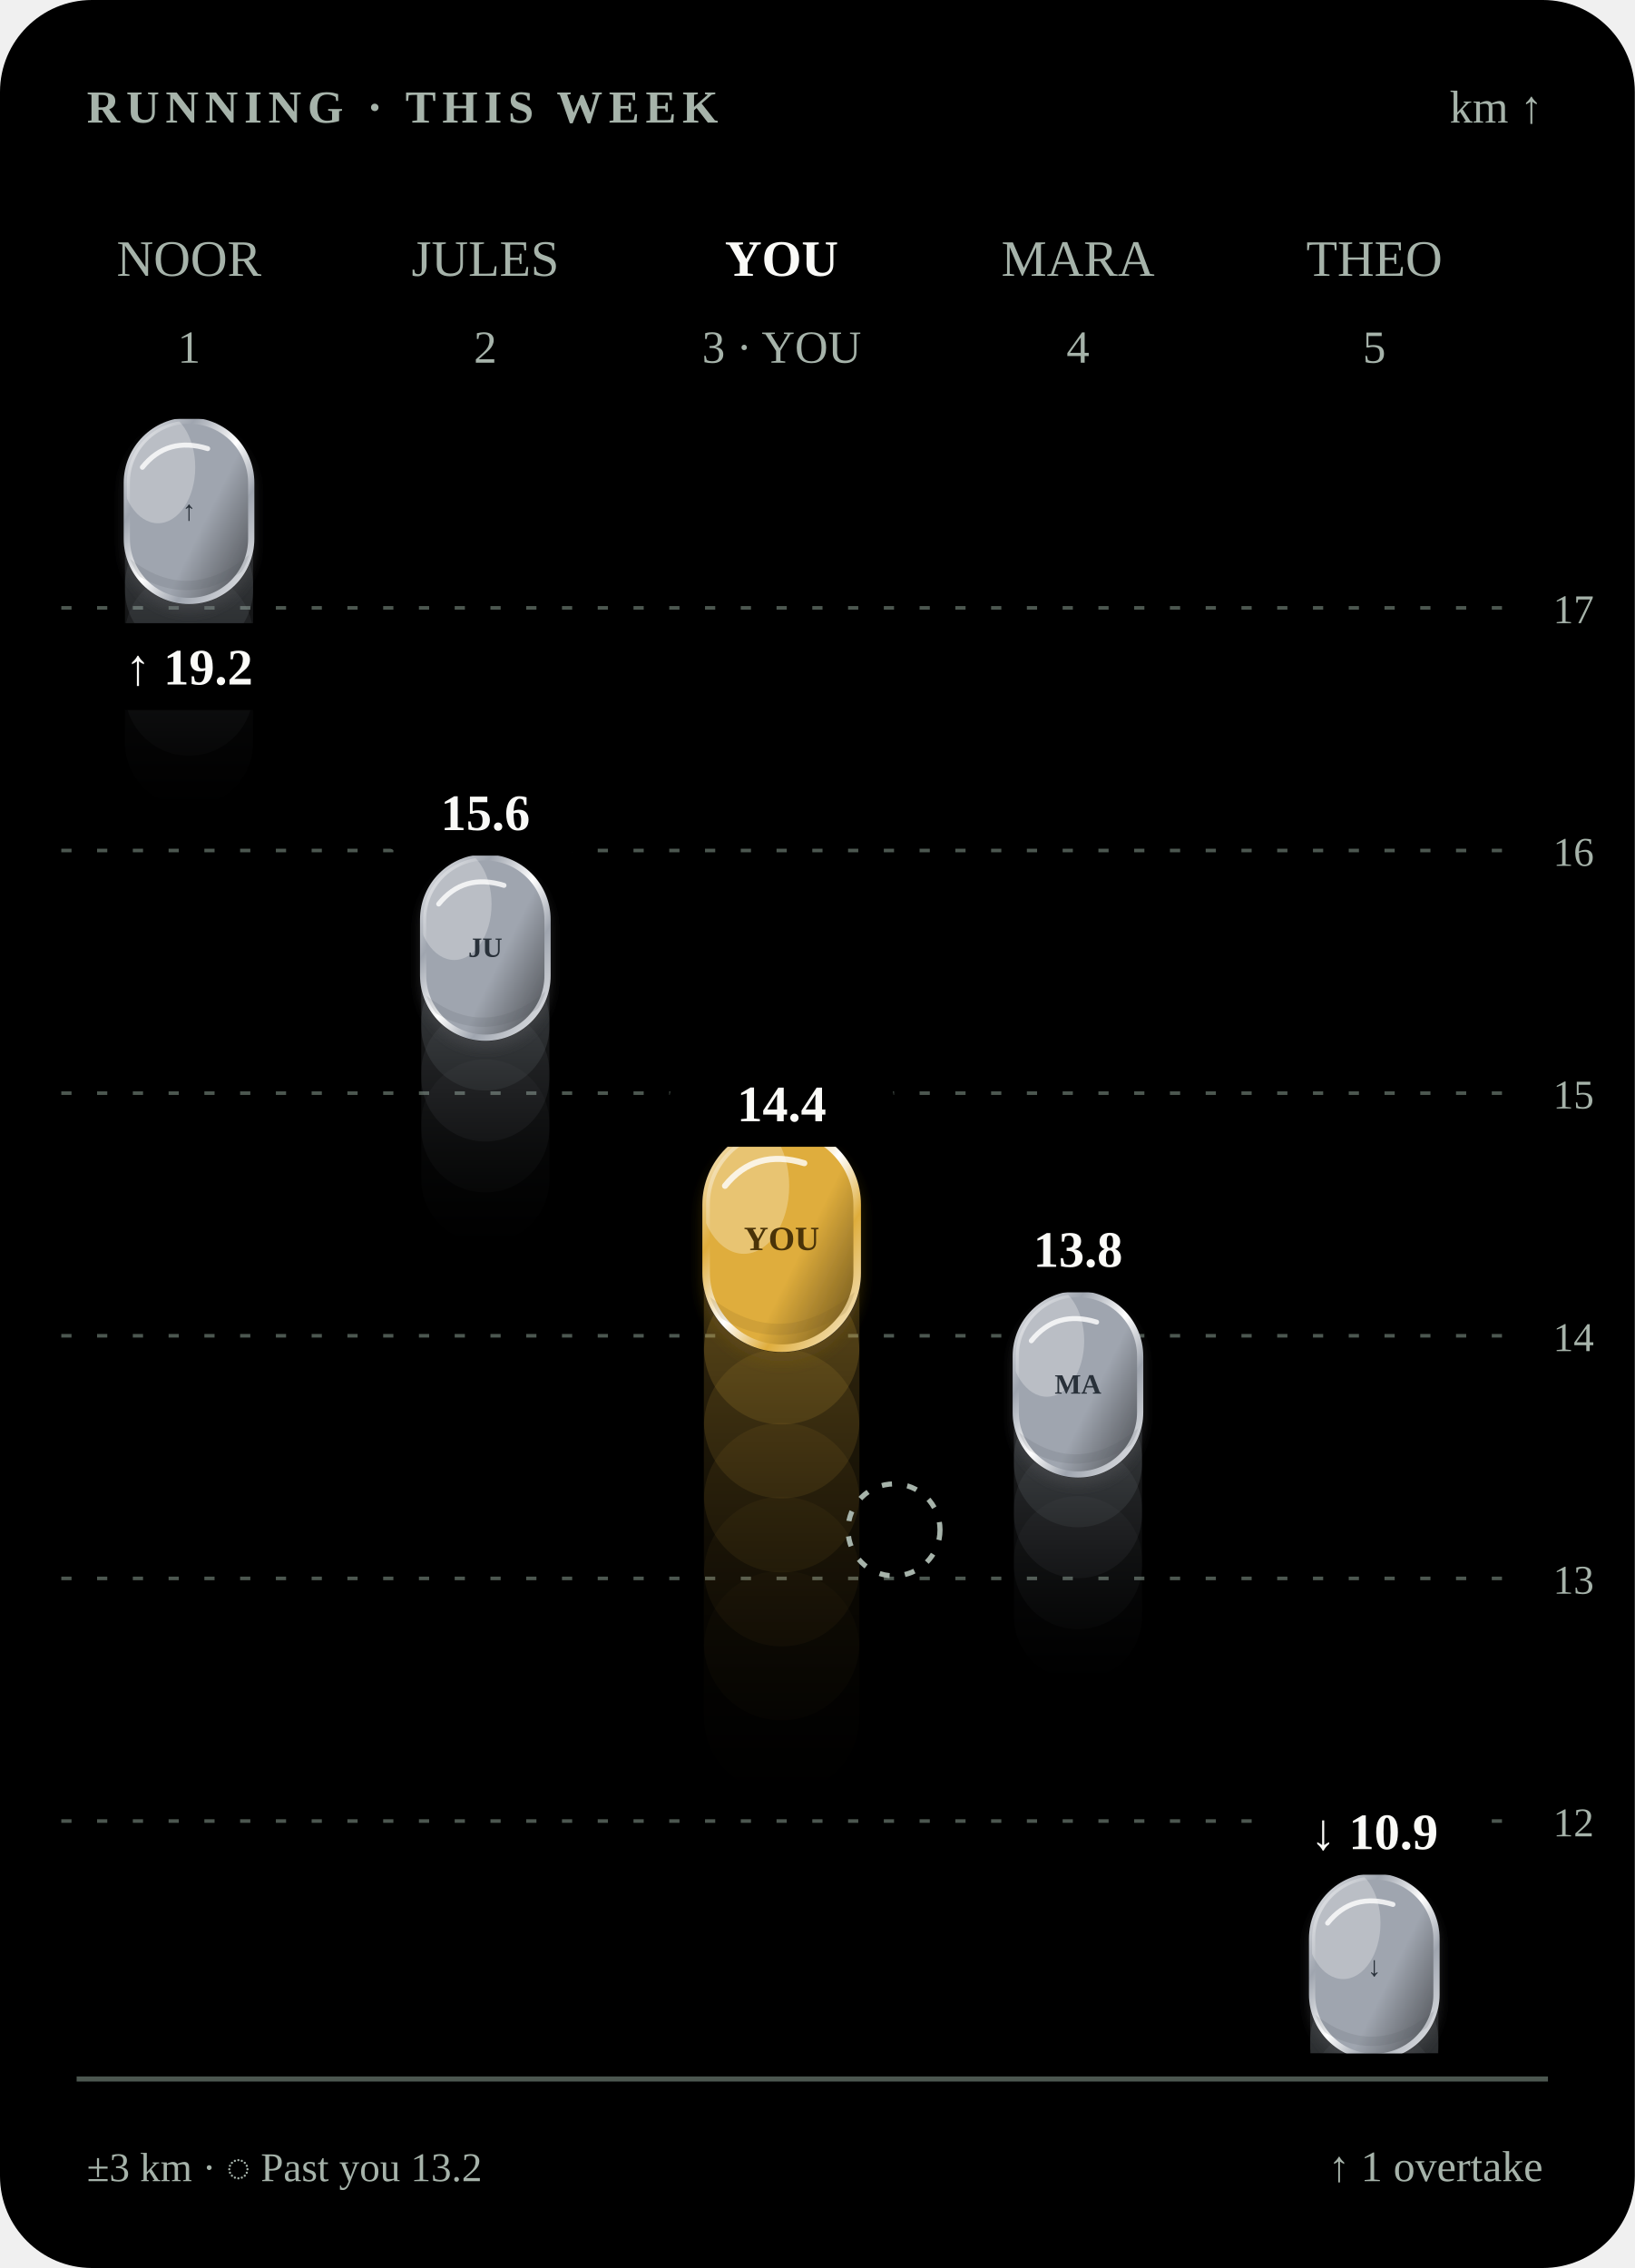
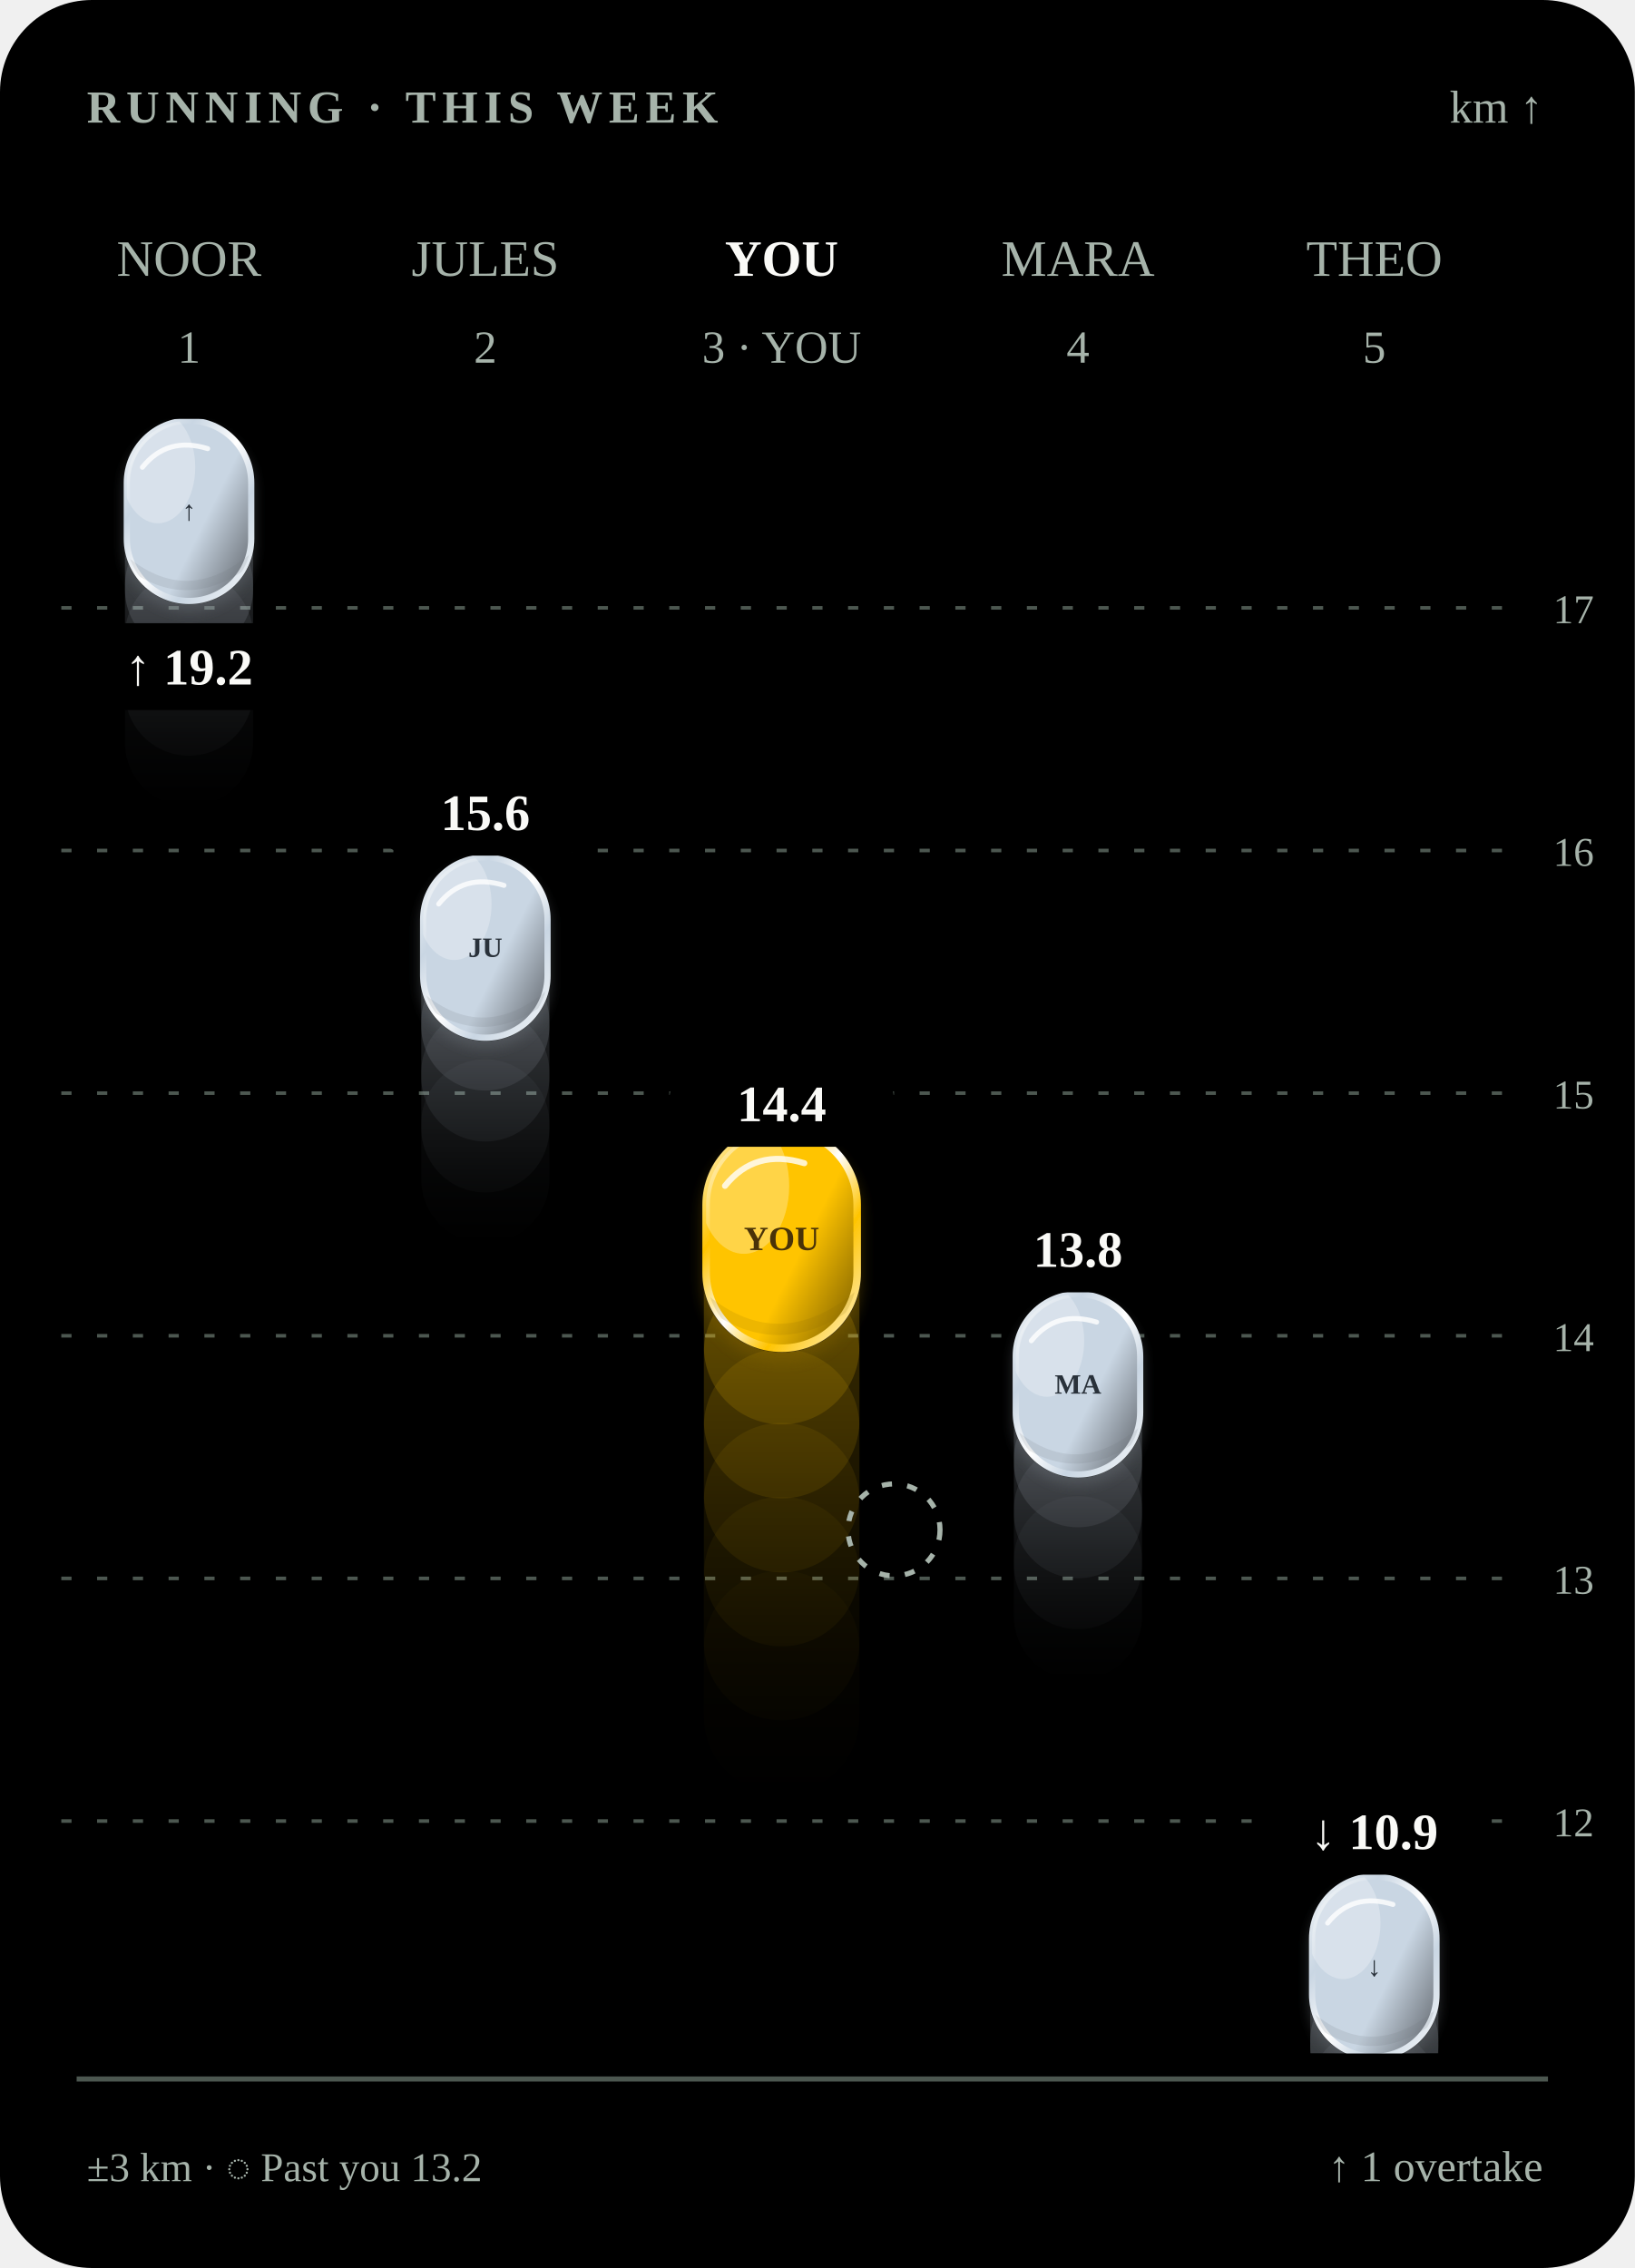
<svg xmlns="http://www.w3.org/2000/svg" viewBox="0 0 320 444" role="img" aria-label="Contour chase: fictional weekly running field. You are place 3, 14.4 km. 1 overtakes. Higher means more distance. Past you is not ranked.">
  <defs>
    <linearGradient id="«finish-field-1trueR0»-wake" x1="0" y1="0" x2="0" y2="1">
      <stop stop-color="#f1c75b" stop-opacity=".65" />
      <stop offset="1" stop-color="#f1c75b" stop-opacity="0" />
    </linearGradient>
    <linearGradient id="«finish-field-1trueR0»-peer" x1="0" y1="0" x2="0" y2="1">
      <stop stop-color="#819486" stop-opacity=".3" />
      <stop offset="1" stop-color="#819486" stop-opacity="0" />
    </linearGradient>
    <clipPath id="«finish-field-1trueR0»-field">
      <rect x="8" y="82" width="294" height="320" rx="12" />
    </clipPath>
  </defs>
  <rect width="320" height="444" rx="18" fill="#000000" />
  <text x="17" y="24" fill="#a6b3aa" font-size="9" font-weight="600" letter-spacing="1.2">RUNNING · THIS WEEK</text>
  <text x="302" y="24" text-anchor="end" fill="#a6b3aa" font-size="9">km ↑</text>
  <g>
    <text x="37" y="54" text-anchor="middle" fill="#a6b3aa" font-size="10" font-weight="500">NOOR</text>
    <text x="37" y="71" text-anchor="middle" fill="#a6b3aa" font-size="9">1</text>
  </g>
  <g>
    <text x="95" y="54" text-anchor="middle" fill="#a6b3aa" font-size="10" font-weight="500">JULES</text>
    <text x="95" y="71" text-anchor="middle" fill="#a6b3aa" font-size="9">2</text>
  </g>
  <g>
    <text x="153" y="54" text-anchor="middle" fill="#fafaf7" font-size="10" font-weight="800">YOU</text>
    <text x="153" y="71" text-anchor="middle" fill="#a6b3aa" font-size="9">3 · YOU</text>
  </g>
  <g>
    <text x="211" y="54" text-anchor="middle" fill="#a6b3aa" font-size="10" font-weight="500">MARA</text>
    <text x="211" y="71" text-anchor="middle" fill="#a6b3aa" font-size="9">4</text>
  </g>
  <g>
    <text x="269" y="54" text-anchor="middle" fill="#a6b3aa" font-size="10" font-weight="500">THEO</text>
    <text x="269" y="71" text-anchor="middle" fill="#a6b3aa" font-size="9">5</text>
  </g>
  <g>
    <path d="M12 356.5H294" stroke="#4c5750" stroke-width="0.7" stroke-dasharray="2 5" />
    <text x="308" y="359.5" text-anchor="middle" font-size="8" fill="#a6b3aa">12</text>
  </g>
  <g>
    <path d="M12 309H294" stroke="#4c5750" stroke-width="0.7" stroke-dasharray="2 5" />
    <text x="308" y="312" text-anchor="middle" font-size="8" fill="#a6b3aa">13</text>
  </g>
  <g>
    <path d="M12 261.5H294" stroke="#4c5750" stroke-width="0.7" stroke-dasharray="2 5" />
    <text x="308" y="264.5" text-anchor="middle" font-size="8" fill="#a6b3aa">14</text>
  </g>
  <g>
    <path d="M12 214H294" stroke="#4c5750" stroke-width="0.7" stroke-dasharray="2 5" />
    <text x="308" y="217" text-anchor="middle" font-size="8" fill="#a6b3aa">15</text>
  </g>
  <g>
    <path d="M12 166.5H294" stroke="#4c5750" stroke-width="0.7" stroke-dasharray="2 5" />
    <text x="308" y="169.5" text-anchor="middle" font-size="8" fill="#a6b3aa">16</text>
  </g>
  <g>
    <path d="M12 119H294" stroke="#4c5750" stroke-width="0.7" stroke-dasharray="2 5" />
    <text x="308" y="122" text-anchor="middle" font-size="8" fill="#a6b3aa">17</text>
  </g>
  <g clip-path="url(#«finish-field-1trueR0»-field)">
    <g>
      <g transform="translate(37 100) scale(0.6086957)" data-material-racer="silver">
        <defs>
          <linearGradient id="«finish-field-1trueR15n»-body" x1="-0.5" y1="0" x2="0.9" y2="1">
-             <stop offset="0" stop-color="#ecedef" stop-opacity="1" />
-             <stop offset="0.22" stop-color="#9fa5af" stop-opacity="1" />
-             <stop offset="0.72" stop-color="#9fa5af" stop-opacity="1" />
-             <stop offset="1" stop-color="#53565b" stop-opacity="1" />
+             <stop offset="0" stop-color="#f4f7f9" stop-opacity="1" />
+             <stop offset="0.22" stop-color="#c9d6e3" stop-opacity="1" />
+             <stop offset="0.72" stop-color="#c9d6e3" stop-opacity="1" />
+             <stop offset="1" stop-color="#696f76" stop-opacity="1" />
          </linearGradient>
          <linearGradient id="«finish-field-1trueR15n»-rim" x1="0" y1="0" x2="1" y2="1">
-             <stop stop-color="#ecedef" />
-             <stop offset=".27" stop-color="#9fa5af" />
+             <stop stop-color="#f4f7f9" />
+             <stop offset=".27" stop-color="#c9d6e3" />
            <stop offset=".5" stop-color="#fff" />
-             <stop offset=".7" stop-color="#9fa5af" />
-             <stop offset="1" stop-color="#ecedef" />
+             <stop offset=".7" stop-color="#c9d6e3" />
+             <stop offset="1" stop-color="#f4f7f9" />
          </linearGradient>
          <linearGradient id="«finish-field-1trueR15n»-shine" gradientUnits="userSpaceOnUse" x1="-38" y1="-25" x2="25" y2="18">
            <stop stop-color="white" stop-opacity="0" />
            <stop offset=".36" stop-color="white" stop-opacity="0" />
            <stop offset=".48" stop-color="white" stop-opacity="0.8" />
            <stop offset=".57" stop-color="white" stop-opacity="0" />
            <stop offset="1" stop-color="white" stop-opacity="0" />
          </linearGradient>
          <clipPath id="«finish-field-1trueR15n»-clip">
            <rect x="-20" y="-29" width="40" height="58" rx="20" />
          </clipPath>
          <filter id="«finish-field-1trueR15n»-shadow" x="-50%" y="-50%" width="200%" height="220%">
-             <feDropShadow dx="0" dy="2.5" stdDeviation="1.8" flood-color="#53565b" flood-opacity="0.4" />
+             <feDropShadow dx="0" dy="2.5" stdDeviation="1.8" flood-color="#696f76" flood-opacity="0.4" />
          </filter>
          <pattern id="«finish-field-1trueR15n»-grain" width="3" height="3" patternUnits="userSpaceOnUse">
-             <path d="M0 .4H3" stroke="#ecedef" stroke-opacity=".22" stroke-width=".35" />
+             <path d="M0 .4H3" stroke="#f4f7f9" stroke-opacity=".22" stroke-width=".35" />
          </pattern>
        </defs>
        <g data-satin-wake="silver">
          <defs>
            <linearGradient id="«finish-field-1trueR195n»-fade" x1="0" y1="0" x2="0" y2="1">
              <stop stop-color="white" />
              <stop offset="1" stop-color="white" stop-opacity="0" />
            </linearGradient>
            <mask id="«finish-field-1trueR195n»-outside" maskUnits="userSpaceOnUse" x="-40" y="-40" width="80" height="155.55" style="mask-type:luminance">
              <rect x="-40" y="-40" width="80" height="155.55" fill="white" />
              <path d="M-20 -9a20 20 0 0 1 40 0V9a20 20 0 0 1 -40 0Z" fill="black" stroke="black" stroke-width="2.2" />
            </mask>
            <mask id="«finish-field-1trueR195n»-fade-mask" maskUnits="userSpaceOnUse" x="-35" y="-35" width="70" height="140.55">
              <rect x="-35" y="-29" width="70" height="124.55" fill="url(#«finish-field-1trueR195n»-fade)" />
            </mask>
          </defs>
          <g mask="url(#«finish-field-1trueR195n»-outside)" data-wake-exclusion="curved-silhouette">
            <g mask="url(#«finish-field-1trueR195n»-fade-mask)">
              <g style="transform:translateY(16.3875px);opacity:0.6;--echo-distance:65.55px;animation-duration:1.32s;animation-delay:0s">
-                 <path d="M-20 -9a20 20 0 0 1 40 0V9a20 20 0 0 1 -40 0Z" fill="#9fa5af" opacity=".55" stroke="#9fa5af" stroke-width="1.2" />
+                 <path d="M-20 -9a20 20 0 0 1 40 0V9a20 20 0 0 1 -40 0Z" fill="#c9d6e3" opacity=".55" stroke="#c9d6e3" stroke-width="1.2" />
              </g>
              <g style="transform:translateY(32.775px);opacity:0.48;--echo-distance:65.55px;animation-duration:1.32s;animation-delay:-0.33s">
-                 <path d="M-20 -9a20 20 0 0 1 40 0V9a20 20 0 0 1 -40 0Z" fill="#9fa5af" opacity=".55" stroke="#9fa5af" stroke-width="1.2" />
+                 <path d="M-20 -9a20 20 0 0 1 40 0V9a20 20 0 0 1 -40 0Z" fill="#c9d6e3" opacity=".55" stroke="#c9d6e3" stroke-width="1.2" />
              </g>
              <g style="transform:translateY(49.1625px);opacity:0.36;--echo-distance:65.55px;animation-duration:1.32s;animation-delay:-0.66s">
-                 <path d="M-20 -9a20 20 0 0 1 40 0V9a20 20 0 0 1 -40 0Z" fill="#9fa5af" opacity=".55" stroke="#9fa5af" stroke-width="1.2" />
+                 <path d="M-20 -9a20 20 0 0 1 40 0V9a20 20 0 0 1 -40 0Z" fill="#c9d6e3" opacity=".55" stroke="#c9d6e3" stroke-width="1.2" />
              </g>
              <g style="transform:translateY(65.55px);opacity:0.24;--echo-distance:65.55px;animation-duration:1.32s;animation-delay:-0.99s">
-                 <path d="M-20 -9a20 20 0 0 1 40 0V9a20 20 0 0 1 -40 0Z" fill="#9fa5af" opacity=".55" stroke="#9fa5af" stroke-width="1.2" />
+                 <path d="M-20 -9a20 20 0 0 1 40 0V9a20 20 0 0 1 -40 0Z" fill="#c9d6e3" opacity=".55" stroke="#c9d6e3" stroke-width="1.2" />
              </g>
            </g>
          </g>
        </g>
        <g filter="url(#«finish-field-1trueR15n»-shadow)">
          <rect x="-20" y="-29" width="40" height="58" rx="20" fill="url(#«finish-field-1trueR15n»-body)" stroke="url(#«finish-field-1trueR15n»-rim)" stroke-width="2" />
          <g clip-path="url(#«finish-field-1trueR15n»-clip)">
            <ellipse cx="-10" cy="-14" rx="12" ry="18" fill="white" opacity="0.28" />
            <path d="M-15-14Q-7-24 6-20" fill="none" stroke="white" stroke-width="1.6" stroke-linecap="round" opacity="0.8" />
-             <path d="M-23 14Q0 35 24 12" fill="none" stroke="#53565b" stroke-width="3" opacity=".15" />
+             <path d="M-23 14Q0 35 24 12" fill="none" stroke="#696f76" stroke-width="3" opacity=".15" />
          </g>
        </g>
        <text x="0" y="3" text-anchor="middle" fill="#29313a" stroke="none" stroke-width="0" paint-order="stroke" font-size="9" font-weight="800">↑</text>
      </g>
      <g display="none">
        <circle cx="37" cy="114" r="14" fill="none" stroke="#819486" stroke-width="1.4" opacity="0.35" />
        <circle cx="37" cy="127" r="14" fill="none" stroke="#819486" stroke-width="1.4" opacity="0.2" />
        <circle cx="37" cy="100" r="14" fill="#fafaf7" stroke="#819486" stroke-width="1.5" />
        <text x="37" y="103" text-anchor="middle" font-size="8.5" font-weight="700" fill="#fafaf7">↑</text>
      </g>
      <rect x="15" y="122" width="44" height="17" rx="8" fill="#000000" />
      <text x="37" y="134" text-anchor="middle" font-size="10" font-weight="700" fill="#fafaf7">↑ 19.2</text>
    </g>
    <g>
      <g transform="translate(95 185.5) scale(0.6086957)" data-material-racer="silver">
        <defs>
          <linearGradient id="«finish-field-1trueR19n»-body" x1="-0.5" y1="0" x2="0.9" y2="1">
-             <stop offset="0" stop-color="#ecedef" stop-opacity="1" />
-             <stop offset="0.22" stop-color="#9fa5af" stop-opacity="1" />
-             <stop offset="0.72" stop-color="#9fa5af" stop-opacity="1" />
-             <stop offset="1" stop-color="#53565b" stop-opacity="1" />
+             <stop offset="0" stop-color="#f4f7f9" stop-opacity="1" />
+             <stop offset="0.22" stop-color="#c9d6e3" stop-opacity="1" />
+             <stop offset="0.72" stop-color="#c9d6e3" stop-opacity="1" />
+             <stop offset="1" stop-color="#696f76" stop-opacity="1" />
          </linearGradient>
          <linearGradient id="«finish-field-1trueR19n»-rim" x1="0" y1="0" x2="1" y2="1">
-             <stop stop-color="#ecedef" />
-             <stop offset=".27" stop-color="#9fa5af" />
+             <stop stop-color="#f4f7f9" />
+             <stop offset=".27" stop-color="#c9d6e3" />
            <stop offset=".5" stop-color="#fff" />
-             <stop offset=".7" stop-color="#9fa5af" />
-             <stop offset="1" stop-color="#ecedef" />
+             <stop offset=".7" stop-color="#c9d6e3" />
+             <stop offset="1" stop-color="#f4f7f9" />
          </linearGradient>
          <linearGradient id="«finish-field-1trueR19n»-shine" gradientUnits="userSpaceOnUse" x1="-38" y1="-25" x2="25" y2="18">
            <stop stop-color="white" stop-opacity="0" />
            <stop offset=".36" stop-color="white" stop-opacity="0" />
            <stop offset=".48" stop-color="white" stop-opacity="0.8" />
            <stop offset=".57" stop-color="white" stop-opacity="0" />
            <stop offset="1" stop-color="white" stop-opacity="0" />
          </linearGradient>
          <clipPath id="«finish-field-1trueR19n»-clip">
            <rect x="-20" y="-29" width="40" height="58" rx="20" />
          </clipPath>
          <filter id="«finish-field-1trueR19n»-shadow" x="-50%" y="-50%" width="200%" height="220%">
-             <feDropShadow dx="0" dy="2.5" stdDeviation="1.8" flood-color="#53565b" flood-opacity="0.4" />
+             <feDropShadow dx="0" dy="2.5" stdDeviation="1.8" flood-color="#696f76" flood-opacity="0.4" />
          </filter>
          <pattern id="«finish-field-1trueR19n»-grain" width="3" height="3" patternUnits="userSpaceOnUse">
-             <path d="M0 .4H3" stroke="#ecedef" stroke-opacity=".22" stroke-width=".35" />
+             <path d="M0 .4H3" stroke="#f4f7f9" stroke-opacity=".22" stroke-width=".35" />
          </pattern>
        </defs>
        <g data-satin-wake="silver">
          <defs>
            <linearGradient id="«finish-field-1trueR199n»-fade" x1="0" y1="0" x2="0" y2="1">
              <stop stop-color="white" />
              <stop offset="1" stop-color="white" stop-opacity="0" />
            </linearGradient>
            <mask id="«finish-field-1trueR199n»-outside" maskUnits="userSpaceOnUse" x="-40" y="-40" width="80" height="155.55" style="mask-type:luminance">
              <rect x="-40" y="-40" width="80" height="155.55" fill="white" />
              <path d="M-20 -9a20 20 0 0 1 40 0V9a20 20 0 0 1 -40 0Z" fill="black" stroke="black" stroke-width="2.2" />
            </mask>
            <mask id="«finish-field-1trueR199n»-fade-mask" maskUnits="userSpaceOnUse" x="-35" y="-35" width="70" height="140.55">
              <rect x="-35" y="-29" width="70" height="124.55" fill="url(#«finish-field-1trueR199n»-fade)" />
            </mask>
          </defs>
          <g mask="url(#«finish-field-1trueR199n»-outside)" data-wake-exclusion="curved-silhouette">
            <g mask="url(#«finish-field-1trueR199n»-fade-mask)">
              <g style="transform:translateY(16.3875px);opacity:0.6;--echo-distance:65.55px;animation-duration:1.32s;animation-delay:0s">
-                 <path d="M-20 -9a20 20 0 0 1 40 0V9a20 20 0 0 1 -40 0Z" fill="#9fa5af" opacity=".55" stroke="#9fa5af" stroke-width="1.2" />
+                 <path d="M-20 -9a20 20 0 0 1 40 0V9a20 20 0 0 1 -40 0Z" fill="#c9d6e3" opacity=".55" stroke="#c9d6e3" stroke-width="1.2" />
              </g>
              <g style="transform:translateY(32.775px);opacity:0.48;--echo-distance:65.55px;animation-duration:1.32s;animation-delay:-0.33s">
-                 <path d="M-20 -9a20 20 0 0 1 40 0V9a20 20 0 0 1 -40 0Z" fill="#9fa5af" opacity=".55" stroke="#9fa5af" stroke-width="1.2" />
+                 <path d="M-20 -9a20 20 0 0 1 40 0V9a20 20 0 0 1 -40 0Z" fill="#c9d6e3" opacity=".55" stroke="#c9d6e3" stroke-width="1.2" />
              </g>
              <g style="transform:translateY(49.1625px);opacity:0.36;--echo-distance:65.55px;animation-duration:1.32s;animation-delay:-0.66s">
-                 <path d="M-20 -9a20 20 0 0 1 40 0V9a20 20 0 0 1 -40 0Z" fill="#9fa5af" opacity=".55" stroke="#9fa5af" stroke-width="1.2" />
+                 <path d="M-20 -9a20 20 0 0 1 40 0V9a20 20 0 0 1 -40 0Z" fill="#c9d6e3" opacity=".55" stroke="#c9d6e3" stroke-width="1.2" />
              </g>
              <g style="transform:translateY(65.55px);opacity:0.24;--echo-distance:65.55px;animation-duration:1.32s;animation-delay:-0.99s">
-                 <path d="M-20 -9a20 20 0 0 1 40 0V9a20 20 0 0 1 -40 0Z" fill="#9fa5af" opacity=".55" stroke="#9fa5af" stroke-width="1.2" />
+                 <path d="M-20 -9a20 20 0 0 1 40 0V9a20 20 0 0 1 -40 0Z" fill="#c9d6e3" opacity=".55" stroke="#c9d6e3" stroke-width="1.2" />
              </g>
            </g>
          </g>
        </g>
        <g filter="url(#«finish-field-1trueR19n»-shadow)">
          <rect x="-20" y="-29" width="40" height="58" rx="20" fill="url(#«finish-field-1trueR19n»-body)" stroke="url(#«finish-field-1trueR19n»-rim)" stroke-width="2" />
          <g clip-path="url(#«finish-field-1trueR19n»-clip)">
            <ellipse cx="-10" cy="-14" rx="12" ry="18" fill="white" opacity="0.28" />
            <path d="M-15-14Q-7-24 6-20" fill="none" stroke="white" stroke-width="1.6" stroke-linecap="round" opacity="0.8" />
-             <path d="M-23 14Q0 35 24 12" fill="none" stroke="#53565b" stroke-width="3" opacity=".15" />
+             <path d="M-23 14Q0 35 24 12" fill="none" stroke="#696f76" stroke-width="3" opacity=".15" />
          </g>
        </g>
        <text x="0" y="3" text-anchor="middle" fill="#29313a" stroke="none" stroke-width="0" paint-order="stroke" font-size="9" font-weight="800">JU</text>
      </g>
      <g display="none">
        <circle cx="95" cy="199.5" r="14" fill="none" stroke="#819486" stroke-width="1.4" opacity="0.35" />
        <circle cx="95" cy="212.5" r="14" fill="none" stroke="#819486" stroke-width="1.4" opacity="0.2" />
        <circle cx="95" cy="185.5" r="14" fill="#fafaf7" stroke="#819486" stroke-width="1.5" />
        <text x="95" y="188.5" text-anchor="middle" font-size="8.5" font-weight="700" fill="#fafaf7">JU</text>
      </g>
      <rect x="73" y="150.5" width="44" height="17" rx="8" fill="#000000" />
      <text x="95" y="162.5" text-anchor="middle" font-size="10" font-weight="700" fill="#fafaf7">15.6</text>
    </g>
    <g>
      <g transform="translate(153 242.5) scale(0.7391304)" data-material-racer="gold">
        <defs>
          <linearGradient id="«finish-field-1trueR1dn»-body" x1="-0.5" y1="0" x2="0.9" y2="1">
-             <stop offset="0" stop-color="#f9efd8" stop-opacity="1" />
-             <stop offset="0.22" stop-color="#dfad3c" stop-opacity="1" />
-             <stop offset="0.72" stop-color="#dfad3c" stop-opacity="1" />
-             <stop offset="1" stop-color="#745a1f" stop-opacity="1" />
+             <stop offset="0" stop-color="#fff3cc" stop-opacity="1" />
+             <stop offset="0.22" stop-color="#ffc400" stop-opacity="1" />
+             <stop offset="0.72" stop-color="#ffc400" stop-opacity="1" />
+             <stop offset="1" stop-color="#856600" stop-opacity="1" />
          </linearGradient>
          <linearGradient id="«finish-field-1trueR1dn»-rim" x1="0" y1="0" x2="1" y2="1">
-             <stop stop-color="#f9efd8" />
-             <stop offset=".27" stop-color="#dfad3c" />
+             <stop stop-color="#fff3cc" />
+             <stop offset=".27" stop-color="#ffc400" />
            <stop offset=".5" stop-color="#fff" />
-             <stop offset=".7" stop-color="#dfad3c" />
-             <stop offset="1" stop-color="#f9efd8" />
+             <stop offset=".7" stop-color="#ffc400" />
+             <stop offset="1" stop-color="#fff3cc" />
          </linearGradient>
          <linearGradient id="«finish-field-1trueR1dn»-shine" gradientUnits="userSpaceOnUse" x1="-38" y1="-25" x2="25" y2="18">
            <stop stop-color="white" stop-opacity="0" />
            <stop offset=".36" stop-color="white" stop-opacity="0" />
            <stop offset=".48" stop-color="white" stop-opacity="0.8" />
            <stop offset=".57" stop-color="white" stop-opacity="0" />
            <stop offset="1" stop-color="white" stop-opacity="0" />
          </linearGradient>
          <clipPath id="«finish-field-1trueR1dn»-clip">
            <rect x="-20" y="-29" width="40" height="58" rx="20" />
          </clipPath>
          <filter id="«finish-field-1trueR1dn»-shadow" x="-50%" y="-50%" width="200%" height="220%">
-             <feDropShadow dx="0" dy="2.5" stdDeviation="1.8" flood-color="#745a1f" flood-opacity="0.4" />
+             <feDropShadow dx="0" dy="2.5" stdDeviation="1.8" flood-color="#856600" flood-opacity="0.4" />
          </filter>
          <pattern id="«finish-field-1trueR1dn»-grain" width="3" height="3" patternUnits="userSpaceOnUse">
-             <path d="M0 .4H3" stroke="#f9efd8" stroke-opacity=".22" stroke-width=".35" />
+             <path d="M0 .4H3" stroke="#fff3cc" stroke-opacity=".22" stroke-width=".35" />
          </pattern>
        </defs>
        <g data-satin-wake="gold">
          <defs>
            <linearGradient id="«finish-field-1trueR19dn»-fade" x1="0" y1="0" x2="0" y2="1">
              <stop stop-color="white" />
              <stop offset="1" stop-color="white" stop-opacity="0" />
            </linearGradient>
            <mask id="«finish-field-1trueR19dn»-outside" maskUnits="userSpaceOnUse" x="-40" y="-40" width="80" height="207.55" style="mask-type:luminance">
              <rect x="-40" y="-40" width="80" height="207.55" fill="white" />
              <path d="M-20 -9a20 20 0 0 1 40 0V9a20 20 0 0 1 -40 0Z" fill="black" stroke="black" stroke-width="2.2" />
            </mask>
            <mask id="«finish-field-1trueR19dn»-fade-mask" maskUnits="userSpaceOnUse" x="-35" y="-35" width="70" height="192.55">
              <rect x="-35" y="-29" width="70" height="176.55" fill="url(#«finish-field-1trueR19dn»-fade)" />
            </mask>
          </defs>
          <g mask="url(#«finish-field-1trueR19dn»-outside)" data-wake-exclusion="curved-silhouette">
            <g mask="url(#«finish-field-1trueR19dn»-fade-mask)">
              <g style="transform:translateY(19.59167px);opacity:0.6;--echo-distance:117.55px;animation-duration:1.15s;animation-delay:0s">
-                 <path d="M-20 -9a20 20 0 0 1 40 0V9a20 20 0 0 1 -40 0Z" fill="#dfad3c" opacity=".55" stroke="#dfad3c" stroke-width="1.2" />
+                 <path d="M-20 -9a20 20 0 0 1 40 0V9a20 20 0 0 1 -40 0Z" fill="#ffc400" opacity=".55" stroke="#ffc400" stroke-width="1.2" />
              </g>
              <g style="transform:translateY(39.18333px);opacity:0.514;--echo-distance:117.55px;animation-duration:1.15s;animation-delay:-0.192s">
-                 <path d="M-20 -9a20 20 0 0 1 40 0V9a20 20 0 0 1 -40 0Z" fill="#dfad3c" opacity=".55" stroke="#dfad3c" stroke-width="1.2" />
+                 <path d="M-20 -9a20 20 0 0 1 40 0V9a20 20 0 0 1 -40 0Z" fill="#ffc400" opacity=".55" stroke="#ffc400" stroke-width="1.2" />
              </g>
              <g style="transform:translateY(58.775px);opacity:0.429;--echo-distance:117.55px;animation-duration:1.15s;animation-delay:-0.383s">
-                 <path d="M-20 -9a20 20 0 0 1 40 0V9a20 20 0 0 1 -40 0Z" fill="#dfad3c" opacity=".55" stroke="#dfad3c" stroke-width="1.2" />
+                 <path d="M-20 -9a20 20 0 0 1 40 0V9a20 20 0 0 1 -40 0Z" fill="#ffc400" opacity=".55" stroke="#ffc400" stroke-width="1.2" />
              </g>
              <g style="transform:translateY(78.36667px);opacity:0.343;--echo-distance:117.55px;animation-duration:1.15s;animation-delay:-0.575s">
-                 <path d="M-20 -9a20 20 0 0 1 40 0V9a20 20 0 0 1 -40 0Z" fill="#dfad3c" opacity=".55" stroke="#dfad3c" stroke-width="1.2" />
+                 <path d="M-20 -9a20 20 0 0 1 40 0V9a20 20 0 0 1 -40 0Z" fill="#ffc400" opacity=".55" stroke="#ffc400" stroke-width="1.2" />
              </g>
              <g style="transform:translateY(97.95833px);opacity:0.257;--echo-distance:117.55px;animation-duration:1.15s;animation-delay:-0.767s">
-                 <path d="M-20 -9a20 20 0 0 1 40 0V9a20 20 0 0 1 -40 0Z" fill="#dfad3c" opacity=".55" stroke="#dfad3c" stroke-width="1.2" />
+                 <path d="M-20 -9a20 20 0 0 1 40 0V9a20 20 0 0 1 -40 0Z" fill="#ffc400" opacity=".55" stroke="#ffc400" stroke-width="1.2" />
              </g>
              <g style="transform:translateY(117.55px);opacity:0.171;--echo-distance:117.55px;animation-duration:1.15s;animation-delay:-0.958s">
-                 <path d="M-20 -9a20 20 0 0 1 40 0V9a20 20 0 0 1 -40 0Z" fill="#dfad3c" opacity=".55" stroke="#dfad3c" stroke-width="1.2" />
+                 <path d="M-20 -9a20 20 0 0 1 40 0V9a20 20 0 0 1 -40 0Z" fill="#ffc400" opacity=".55" stroke="#ffc400" stroke-width="1.2" />
              </g>
            </g>
          </g>
        </g>
        <g filter="url(#«finish-field-1trueR1dn»-shadow)">
          <rect x="-20" y="-29" width="40" height="58" rx="20" fill="url(#«finish-field-1trueR1dn»-body)" stroke="url(#«finish-field-1trueR1dn»-rim)" stroke-width="2" />
          <g clip-path="url(#«finish-field-1trueR1dn»-clip)">
            <ellipse cx="-10" cy="-14" rx="12" ry="18" fill="white" opacity="0.28" />
            <path d="M-15-14Q-7-24 6-20" fill="none" stroke="white" stroke-width="1.6" stroke-linecap="round" opacity="0.8" />
-             <path d="M-23 14Q0 35 24 12" fill="none" stroke="#745a1f" stroke-width="3" opacity=".15" />
+             <path d="M-23 14Q0 35 24 12" fill="none" stroke="#856600" stroke-width="3" opacity=".15" />
          </g>
        </g>
        <text x="0" y="3" text-anchor="middle" fill="#4a3308" stroke="none" stroke-width="0" paint-order="stroke" font-size="9" font-weight="800">YOU</text>
      </g>
      <g display="none">
        <circle cx="153" cy="256.5" r="14" fill="none" stroke="#f1c75b" stroke-width="1.4" opacity="0.35" />
        <circle cx="153" cy="269.5" r="14" fill="none" stroke="#f1c75b" stroke-width="1.4" opacity="0.2" />
        <circle cx="153" cy="242.5" r="17" fill="#fafaf7" stroke="#282f2c" stroke-width="2.5" />
        <text x="153" y="245.5" text-anchor="middle" font-size="8" font-weight="700" fill="#282f2c">YOU</text>
      </g>
      <rect x="131" y="207.5" width="44" height="17" rx="8" fill="#000000" />
      <text x="153" y="219.5" text-anchor="middle" font-size="10" font-weight="700" fill="#fafaf7">14.4</text>
    </g>
    <g>
      <g transform="translate(211 271) scale(0.6086957)" data-material-racer="silver">
        <defs>
          <linearGradient id="«finish-field-1trueR1hn»-body" x1="-0.5" y1="0" x2="0.9" y2="1">
-             <stop offset="0" stop-color="#ecedef" stop-opacity="1" />
-             <stop offset="0.22" stop-color="#9fa5af" stop-opacity="1" />
-             <stop offset="0.72" stop-color="#9fa5af" stop-opacity="1" />
-             <stop offset="1" stop-color="#53565b" stop-opacity="1" />
+             <stop offset="0" stop-color="#f4f7f9" stop-opacity="1" />
+             <stop offset="0.22" stop-color="#c9d6e3" stop-opacity="1" />
+             <stop offset="0.72" stop-color="#c9d6e3" stop-opacity="1" />
+             <stop offset="1" stop-color="#696f76" stop-opacity="1" />
          </linearGradient>
          <linearGradient id="«finish-field-1trueR1hn»-rim" x1="0" y1="0" x2="1" y2="1">
-             <stop stop-color="#ecedef" />
-             <stop offset=".27" stop-color="#9fa5af" />
+             <stop stop-color="#f4f7f9" />
+             <stop offset=".27" stop-color="#c9d6e3" />
            <stop offset=".5" stop-color="#fff" />
-             <stop offset=".7" stop-color="#9fa5af" />
-             <stop offset="1" stop-color="#ecedef" />
+             <stop offset=".7" stop-color="#c9d6e3" />
+             <stop offset="1" stop-color="#f4f7f9" />
          </linearGradient>
          <linearGradient id="«finish-field-1trueR1hn»-shine" gradientUnits="userSpaceOnUse" x1="-38" y1="-25" x2="25" y2="18">
            <stop stop-color="white" stop-opacity="0" />
            <stop offset=".36" stop-color="white" stop-opacity="0" />
            <stop offset=".48" stop-color="white" stop-opacity="0.8" />
            <stop offset=".57" stop-color="white" stop-opacity="0" />
            <stop offset="1" stop-color="white" stop-opacity="0" />
          </linearGradient>
          <clipPath id="«finish-field-1trueR1hn»-clip">
            <rect x="-20" y="-29" width="40" height="58" rx="20" />
          </clipPath>
          <filter id="«finish-field-1trueR1hn»-shadow" x="-50%" y="-50%" width="200%" height="220%">
-             <feDropShadow dx="0" dy="2.5" stdDeviation="1.8" flood-color="#53565b" flood-opacity="0.4" />
+             <feDropShadow dx="0" dy="2.5" stdDeviation="1.8" flood-color="#696f76" flood-opacity="0.4" />
          </filter>
          <pattern id="«finish-field-1trueR1hn»-grain" width="3" height="3" patternUnits="userSpaceOnUse">
-             <path d="M0 .4H3" stroke="#ecedef" stroke-opacity=".22" stroke-width=".35" />
+             <path d="M0 .4H3" stroke="#f4f7f9" stroke-opacity=".22" stroke-width=".35" />
          </pattern>
        </defs>
        <g data-satin-wake="silver">
          <defs>
            <linearGradient id="«finish-field-1trueR19hn»-fade" x1="0" y1="0" x2="0" y2="1">
              <stop stop-color="white" />
              <stop offset="1" stop-color="white" stop-opacity="0" />
            </linearGradient>
            <mask id="«finish-field-1trueR19hn»-outside" maskUnits="userSpaceOnUse" x="-40" y="-40" width="80" height="155.55" style="mask-type:luminance">
              <rect x="-40" y="-40" width="80" height="155.55" fill="white" />
              <path d="M-20 -9a20 20 0 0 1 40 0V9a20 20 0 0 1 -40 0Z" fill="black" stroke="black" stroke-width="2.2" />
            </mask>
            <mask id="«finish-field-1trueR19hn»-fade-mask" maskUnits="userSpaceOnUse" x="-35" y="-35" width="70" height="140.55">
              <rect x="-35" y="-29" width="70" height="124.55" fill="url(#«finish-field-1trueR19hn»-fade)" />
            </mask>
          </defs>
          <g mask="url(#«finish-field-1trueR19hn»-outside)" data-wake-exclusion="curved-silhouette">
            <g mask="url(#«finish-field-1trueR19hn»-fade-mask)">
              <g style="transform:translateY(16.3875px);opacity:0.6;--echo-distance:65.55px;animation-duration:1.32s;animation-delay:0s">
-                 <path d="M-20 -9a20 20 0 0 1 40 0V9a20 20 0 0 1 -40 0Z" fill="#9fa5af" opacity=".55" stroke="#9fa5af" stroke-width="1.2" />
+                 <path d="M-20 -9a20 20 0 0 1 40 0V9a20 20 0 0 1 -40 0Z" fill="#c9d6e3" opacity=".55" stroke="#c9d6e3" stroke-width="1.2" />
              </g>
              <g style="transform:translateY(32.775px);opacity:0.48;--echo-distance:65.55px;animation-duration:1.32s;animation-delay:-0.33s">
-                 <path d="M-20 -9a20 20 0 0 1 40 0V9a20 20 0 0 1 -40 0Z" fill="#9fa5af" opacity=".55" stroke="#9fa5af" stroke-width="1.2" />
+                 <path d="M-20 -9a20 20 0 0 1 40 0V9a20 20 0 0 1 -40 0Z" fill="#c9d6e3" opacity=".55" stroke="#c9d6e3" stroke-width="1.2" />
              </g>
              <g style="transform:translateY(49.1625px);opacity:0.36;--echo-distance:65.55px;animation-duration:1.32s;animation-delay:-0.66s">
-                 <path d="M-20 -9a20 20 0 0 1 40 0V9a20 20 0 0 1 -40 0Z" fill="#9fa5af" opacity=".55" stroke="#9fa5af" stroke-width="1.2" />
+                 <path d="M-20 -9a20 20 0 0 1 40 0V9a20 20 0 0 1 -40 0Z" fill="#c9d6e3" opacity=".55" stroke="#c9d6e3" stroke-width="1.2" />
              </g>
              <g style="transform:translateY(65.55px);opacity:0.24;--echo-distance:65.55px;animation-duration:1.32s;animation-delay:-0.99s">
-                 <path d="M-20 -9a20 20 0 0 1 40 0V9a20 20 0 0 1 -40 0Z" fill="#9fa5af" opacity=".55" stroke="#9fa5af" stroke-width="1.2" />
+                 <path d="M-20 -9a20 20 0 0 1 40 0V9a20 20 0 0 1 -40 0Z" fill="#c9d6e3" opacity=".55" stroke="#c9d6e3" stroke-width="1.2" />
              </g>
            </g>
          </g>
        </g>
        <g filter="url(#«finish-field-1trueR1hn»-shadow)">
          <rect x="-20" y="-29" width="40" height="58" rx="20" fill="url(#«finish-field-1trueR1hn»-body)" stroke="url(#«finish-field-1trueR1hn»-rim)" stroke-width="2" />
          <g clip-path="url(#«finish-field-1trueR1hn»-clip)">
            <ellipse cx="-10" cy="-14" rx="12" ry="18" fill="white" opacity="0.28" />
            <path d="M-15-14Q-7-24 6-20" fill="none" stroke="white" stroke-width="1.6" stroke-linecap="round" opacity="0.8" />
-             <path d="M-23 14Q0 35 24 12" fill="none" stroke="#53565b" stroke-width="3" opacity=".15" />
+             <path d="M-23 14Q0 35 24 12" fill="none" stroke="#696f76" stroke-width="3" opacity=".15" />
          </g>
        </g>
        <text x="0" y="3" text-anchor="middle" fill="#29313a" stroke="none" stroke-width="0" paint-order="stroke" font-size="9" font-weight="800">MA</text>
      </g>
      <g display="none">
        <circle cx="211" cy="285" r="14" fill="none" stroke="#819486" stroke-width="1.4" opacity="0.35" />
        <circle cx="211" cy="298" r="14" fill="none" stroke="#819486" stroke-width="1.4" opacity="0.2" />
        <circle cx="211" cy="271" r="14" fill="#fafaf7" stroke="#819486" stroke-width="1.5" />
        <text x="211" y="274" text-anchor="middle" font-size="8.5" font-weight="700" fill="#fafaf7">MA</text>
      </g>
      <rect x="189" y="236" width="44" height="17" rx="8" fill="#000000" />
      <text x="211" y="248" text-anchor="middle" font-size="10" font-weight="700" fill="#fafaf7">13.8</text>
    </g>
    <g>
      <g transform="translate(269 385) scale(0.6086957)" data-material-racer="silver">
        <defs>
          <linearGradient id="«finish-field-1trueR1ln»-body" x1="-0.5" y1="0" x2="0.9" y2="1">
-             <stop offset="0" stop-color="#ecedef" stop-opacity="1" />
-             <stop offset="0.22" stop-color="#9fa5af" stop-opacity="1" />
-             <stop offset="0.72" stop-color="#9fa5af" stop-opacity="1" />
-             <stop offset="1" stop-color="#53565b" stop-opacity="1" />
+             <stop offset="0" stop-color="#f4f7f9" stop-opacity="1" />
+             <stop offset="0.22" stop-color="#c9d6e3" stop-opacity="1" />
+             <stop offset="0.72" stop-color="#c9d6e3" stop-opacity="1" />
+             <stop offset="1" stop-color="#696f76" stop-opacity="1" />
          </linearGradient>
          <linearGradient id="«finish-field-1trueR1ln»-rim" x1="0" y1="0" x2="1" y2="1">
-             <stop stop-color="#ecedef" />
-             <stop offset=".27" stop-color="#9fa5af" />
+             <stop stop-color="#f4f7f9" />
+             <stop offset=".27" stop-color="#c9d6e3" />
            <stop offset=".5" stop-color="#fff" />
-             <stop offset=".7" stop-color="#9fa5af" />
-             <stop offset="1" stop-color="#ecedef" />
+             <stop offset=".7" stop-color="#c9d6e3" />
+             <stop offset="1" stop-color="#f4f7f9" />
          </linearGradient>
          <linearGradient id="«finish-field-1trueR1ln»-shine" gradientUnits="userSpaceOnUse" x1="-38" y1="-25" x2="25" y2="18">
            <stop stop-color="white" stop-opacity="0" />
            <stop offset=".36" stop-color="white" stop-opacity="0" />
            <stop offset=".48" stop-color="white" stop-opacity="0.8" />
            <stop offset=".57" stop-color="white" stop-opacity="0" />
            <stop offset="1" stop-color="white" stop-opacity="0" />
          </linearGradient>
          <clipPath id="«finish-field-1trueR1ln»-clip">
            <rect x="-20" y="-29" width="40" height="58" rx="20" />
          </clipPath>
          <filter id="«finish-field-1trueR1ln»-shadow" x="-50%" y="-50%" width="200%" height="220%">
-             <feDropShadow dx="0" dy="2.5" stdDeviation="1.8" flood-color="#53565b" flood-opacity="0.4" />
+             <feDropShadow dx="0" dy="2.5" stdDeviation="1.8" flood-color="#696f76" flood-opacity="0.4" />
          </filter>
          <pattern id="«finish-field-1trueR1ln»-grain" width="3" height="3" patternUnits="userSpaceOnUse">
-             <path d="M0 .4H3" stroke="#ecedef" stroke-opacity=".22" stroke-width=".35" />
+             <path d="M0 .4H3" stroke="#f4f7f9" stroke-opacity=".22" stroke-width=".35" />
          </pattern>
        </defs>
        <g data-satin-wake="silver">
          <defs>
            <linearGradient id="«finish-field-1trueR19ln»-fade" x1="0" y1="0" x2="0" y2="1">
              <stop stop-color="white" />
              <stop offset="1" stop-color="white" stop-opacity="0" />
            </linearGradient>
            <mask id="«finish-field-1trueR19ln»-outside" maskUnits="userSpaceOnUse" x="-40" y="-40" width="80" height="155.55" style="mask-type:luminance">
              <rect x="-40" y="-40" width="80" height="155.55" fill="white" />
              <path d="M-20 -9a20 20 0 0 1 40 0V9a20 20 0 0 1 -40 0Z" fill="black" stroke="black" stroke-width="2.2" />
            </mask>
            <mask id="«finish-field-1trueR19ln»-fade-mask" maskUnits="userSpaceOnUse" x="-35" y="-35" width="70" height="140.55">
              <rect x="-35" y="-29" width="70" height="124.55" fill="url(#«finish-field-1trueR19ln»-fade)" />
            </mask>
          </defs>
          <g mask="url(#«finish-field-1trueR19ln»-outside)" data-wake-exclusion="curved-silhouette">
            <g mask="url(#«finish-field-1trueR19ln»-fade-mask)">
              <g style="transform:translateY(16.3875px);opacity:0.6;--echo-distance:65.55px;animation-duration:1.32s;animation-delay:0s">
-                 <path d="M-20 -9a20 20 0 0 1 40 0V9a20 20 0 0 1 -40 0Z" fill="#9fa5af" opacity=".55" stroke="#9fa5af" stroke-width="1.2" />
+                 <path d="M-20 -9a20 20 0 0 1 40 0V9a20 20 0 0 1 -40 0Z" fill="#c9d6e3" opacity=".55" stroke="#c9d6e3" stroke-width="1.2" />
              </g>
              <g style="transform:translateY(32.775px);opacity:0.48;--echo-distance:65.55px;animation-duration:1.32s;animation-delay:-0.33s">
-                 <path d="M-20 -9a20 20 0 0 1 40 0V9a20 20 0 0 1 -40 0Z" fill="#9fa5af" opacity=".55" stroke="#9fa5af" stroke-width="1.2" />
+                 <path d="M-20 -9a20 20 0 0 1 40 0V9a20 20 0 0 1 -40 0Z" fill="#c9d6e3" opacity=".55" stroke="#c9d6e3" stroke-width="1.2" />
              </g>
              <g style="transform:translateY(49.1625px);opacity:0.36;--echo-distance:65.55px;animation-duration:1.32s;animation-delay:-0.66s">
-                 <path d="M-20 -9a20 20 0 0 1 40 0V9a20 20 0 0 1 -40 0Z" fill="#9fa5af" opacity=".55" stroke="#9fa5af" stroke-width="1.2" />
+                 <path d="M-20 -9a20 20 0 0 1 40 0V9a20 20 0 0 1 -40 0Z" fill="#c9d6e3" opacity=".55" stroke="#c9d6e3" stroke-width="1.2" />
              </g>
              <g style="transform:translateY(65.55px);opacity:0.24;--echo-distance:65.55px;animation-duration:1.32s;animation-delay:-0.99s">
-                 <path d="M-20 -9a20 20 0 0 1 40 0V9a20 20 0 0 1 -40 0Z" fill="#9fa5af" opacity=".55" stroke="#9fa5af" stroke-width="1.2" />
+                 <path d="M-20 -9a20 20 0 0 1 40 0V9a20 20 0 0 1 -40 0Z" fill="#c9d6e3" opacity=".55" stroke="#c9d6e3" stroke-width="1.2" />
              </g>
            </g>
          </g>
        </g>
        <g filter="url(#«finish-field-1trueR1ln»-shadow)">
          <rect x="-20" y="-29" width="40" height="58" rx="20" fill="url(#«finish-field-1trueR1ln»-body)" stroke="url(#«finish-field-1trueR1ln»-rim)" stroke-width="2" />
          <g clip-path="url(#«finish-field-1trueR1ln»-clip)">
            <ellipse cx="-10" cy="-14" rx="12" ry="18" fill="white" opacity="0.28" />
            <path d="M-15-14Q-7-24 6-20" fill="none" stroke="white" stroke-width="1.6" stroke-linecap="round" opacity="0.8" />
-             <path d="M-23 14Q0 35 24 12" fill="none" stroke="#53565b" stroke-width="3" opacity=".15" />
+             <path d="M-23 14Q0 35 24 12" fill="none" stroke="#696f76" stroke-width="3" opacity=".15" />
          </g>
        </g>
        <text x="0" y="3" text-anchor="middle" fill="#29313a" stroke="none" stroke-width="0" paint-order="stroke" font-size="9" font-weight="800">↓</text>
      </g>
      <g display="none">
        <circle cx="269" cy="399" r="14" fill="none" stroke="#819486" stroke-width="1.4" opacity="0.35" />
        <circle cx="269" cy="412" r="14" fill="none" stroke="#819486" stroke-width="1.4" opacity="0.2" />
        <circle cx="269" cy="385" r="14" fill="#fafaf7" stroke="#819486" stroke-width="1.5" />
        <text x="269" y="388" text-anchor="middle" font-size="8.5" font-weight="700" fill="#fafaf7">↓</text>
      </g>
      <rect x="247" y="350" width="44" height="17" rx="8" fill="#000000" />
      <text x="269" y="362" text-anchor="middle" font-size="10" font-weight="700" fill="#fafaf7">↓ 10.9</text>
    </g>
    <g>
      <circle cx="175" cy="299.5" r="9" stroke="#a6b3aa" fill="none" stroke-dasharray="2 3" />
    </g>
  </g>
  <path d="M15 407H303" stroke="#4c5750" />
  <text x="17" y="427" font-size="8" fill="#a6b3aa">±3 km · ◌ Past you 13.2</text>
  <text x="302" y="427" text-anchor="end" font-size="8.5" fill="#a6b3aa">↑ 1 overtake</text>
</svg>
